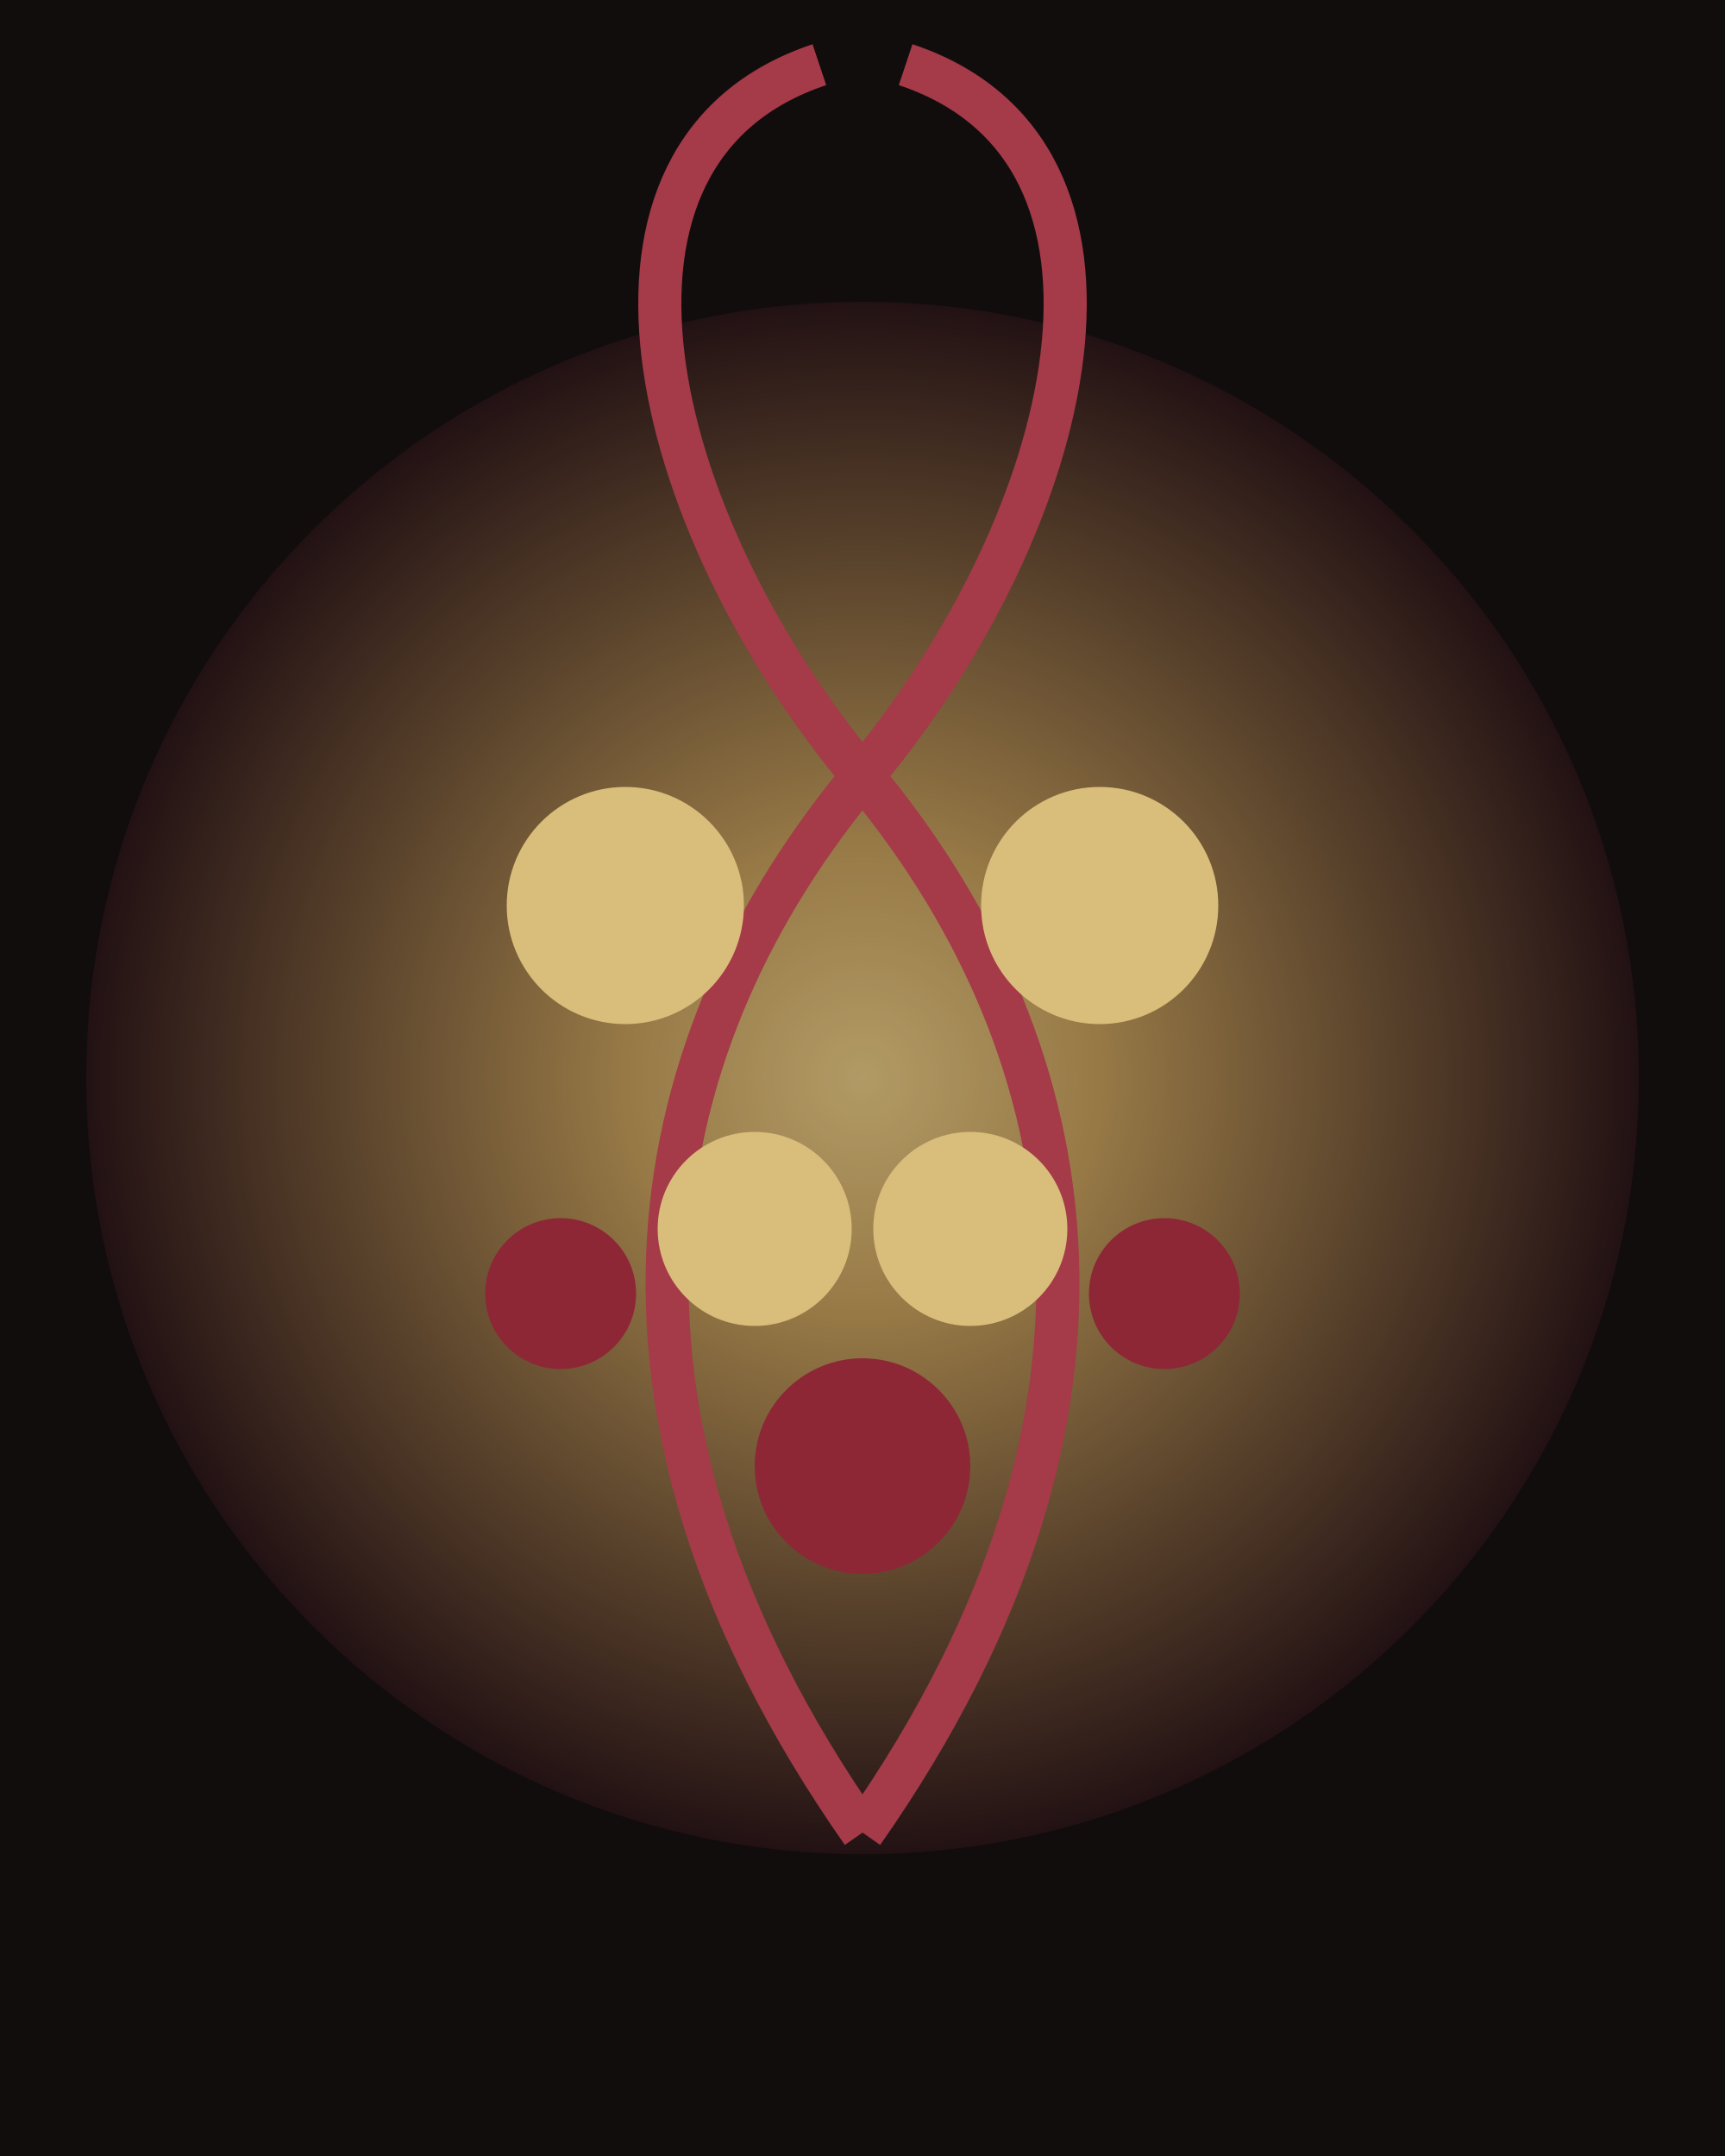
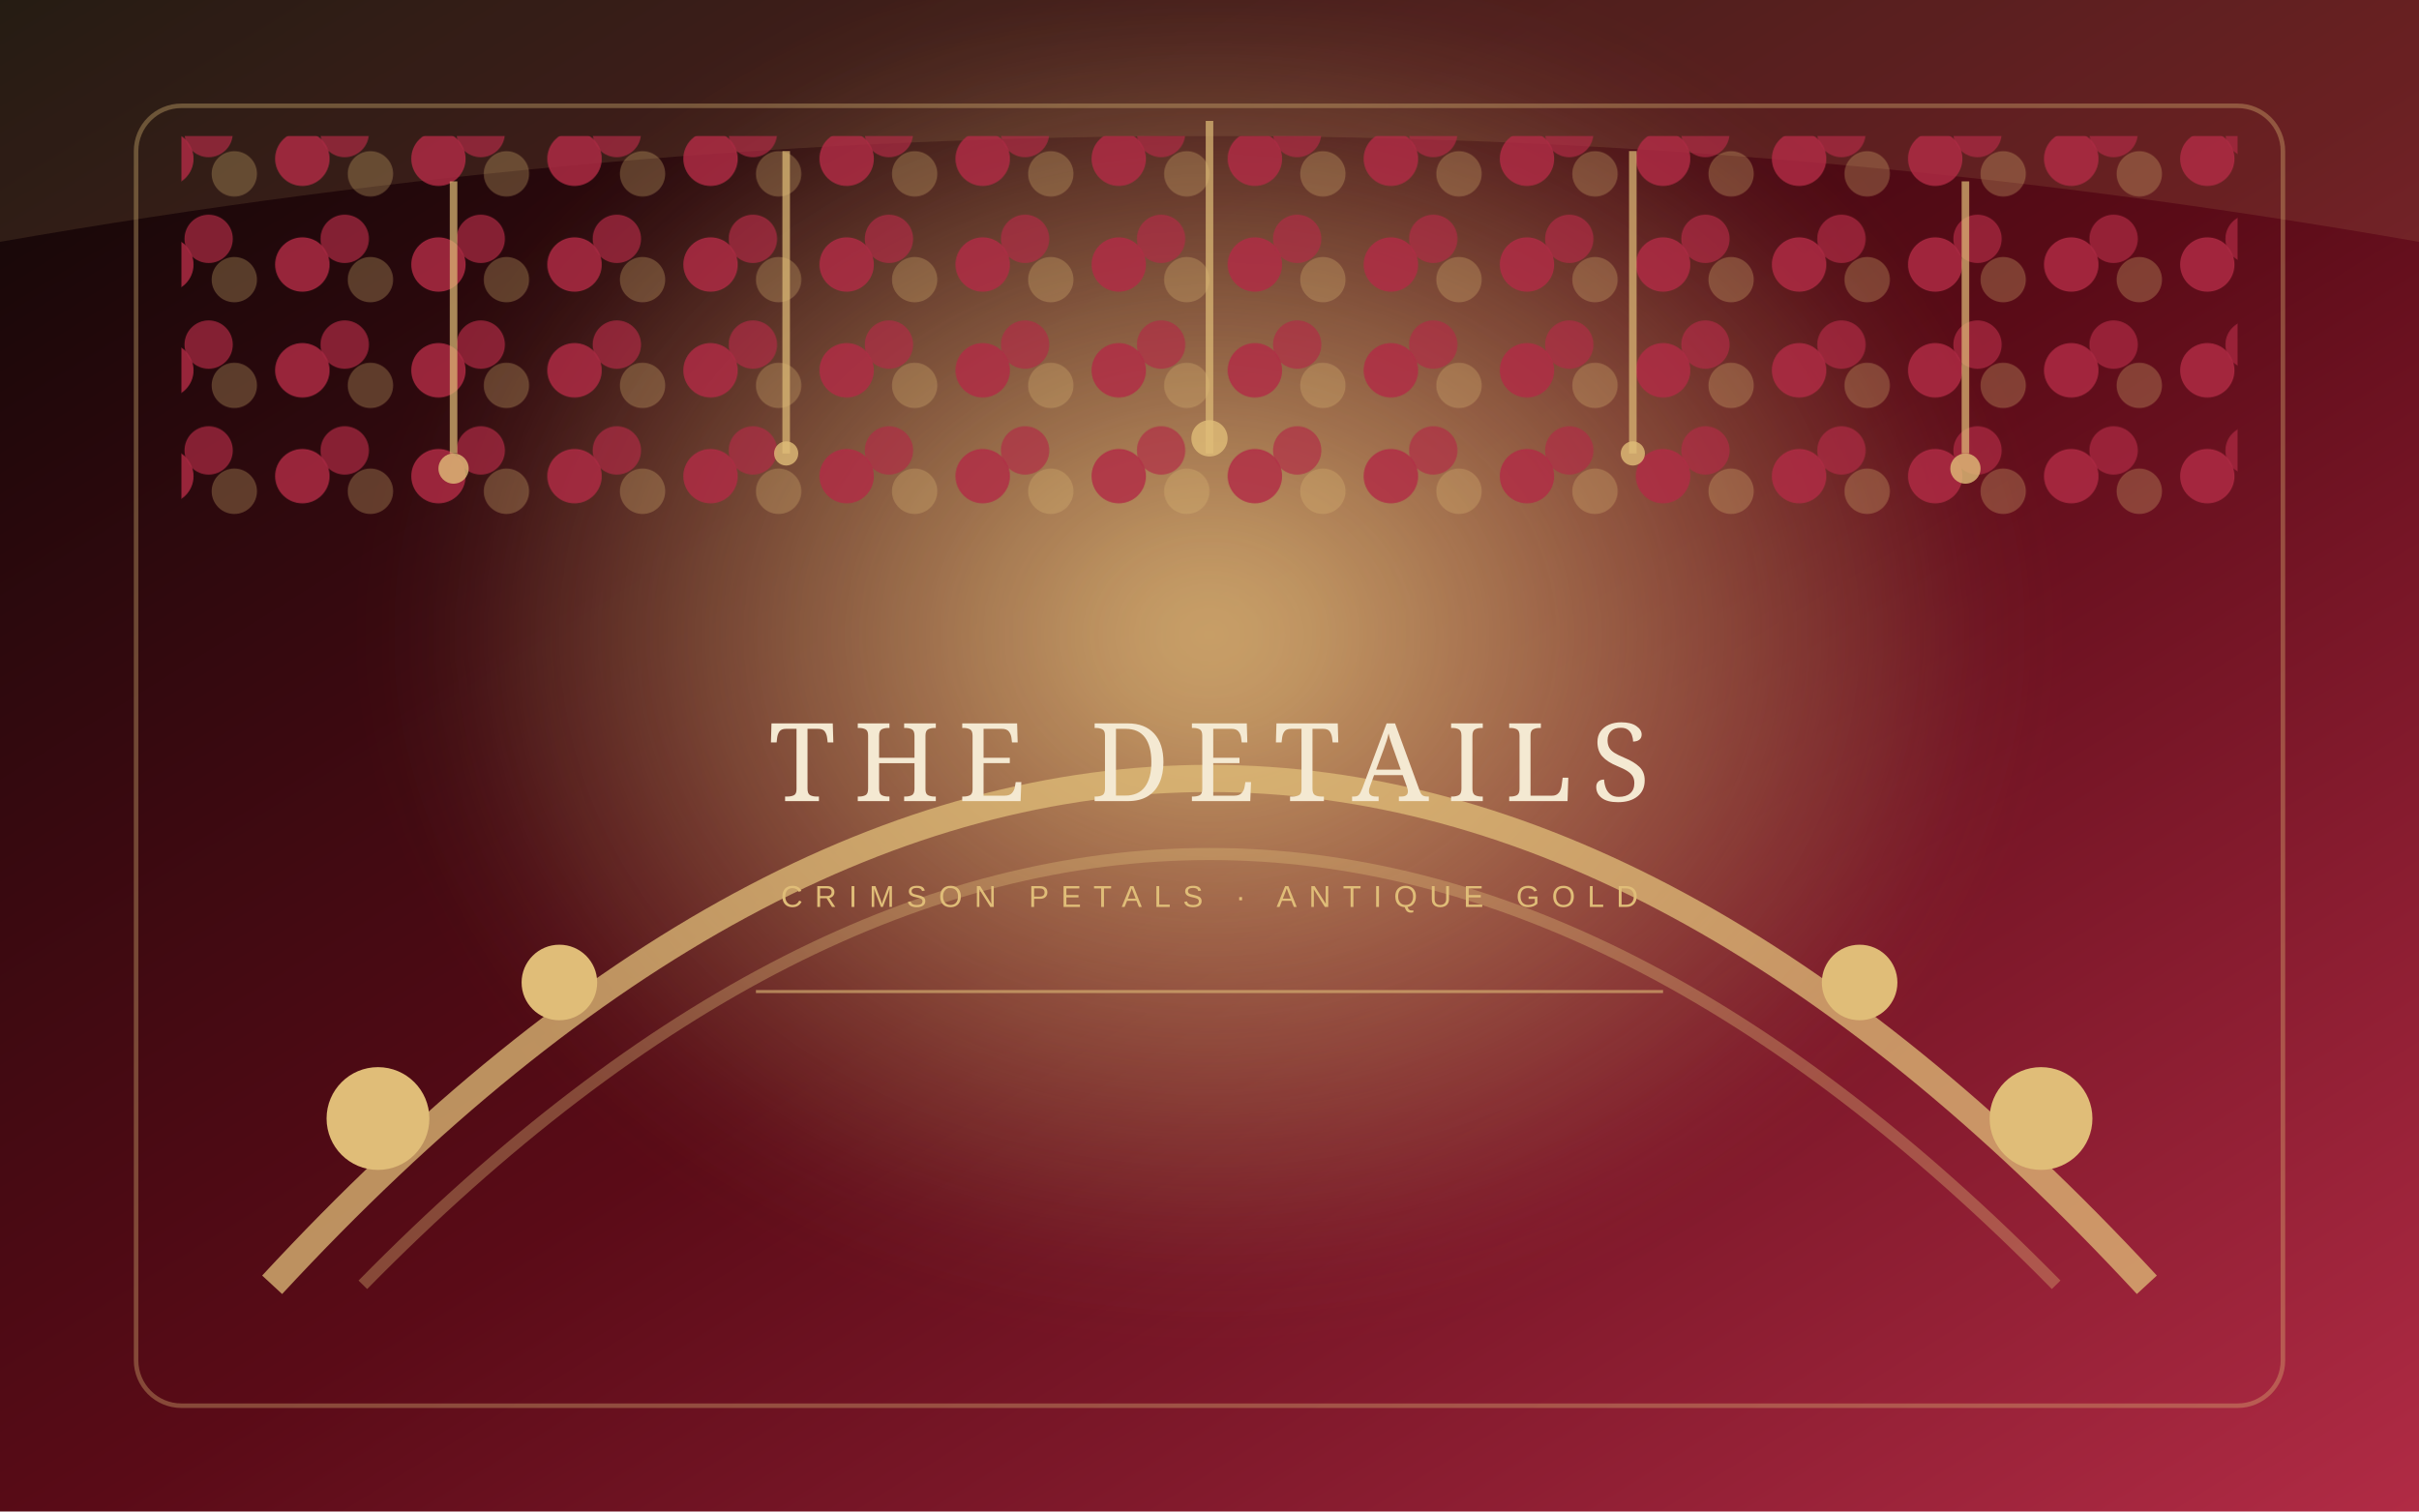
- <svg xmlns="http://www.w3.org/2000/svg" viewBox="0 0 800 1000">
+ <svg xmlns="http://www.w3.org/2000/svg" viewBox="0 0 1600 1000">
  <defs>
-     <radialGradient id="f">
-       <stop stop-color="#d9bd7b" />
-       <stop offset=".3" stop-color="#b89454" />
-       <stop offset="1" stop-color="#241014" />
+     <linearGradient id="bg" x1="0" y1="0" x2="1" y2="1">
+       <stop stop-color="#0d0706" />
+       <stop offset=".52" stop-color="#5a0b17" />
+       <stop offset="1" stop-color="#b12b45" />
+     </linearGradient>
+     <radialGradient id="glow">
+       <stop stop-color="#e0bd78" stop-opacity=".9" />
+       <stop offset="1" stop-color="#e0bd78" stop-opacity="0" />
    </radialGradient>
+     <filter id="blur">
+       <feGaussianBlur stdDeviation="35" />
+     </filter>
+     <pattern id="petals" width="90" height="70" patternUnits="userSpaceOnUse">
+       <circle cx="20" cy="35" r="18" fill="#b12b45" opacity=".9" />
+       <circle cx="48" cy="18" r="16" fill="#b12b45" opacity=".75" />
+       <circle cx="65" cy="45" r="15" fill="#e0bd78" opacity=".32" />
+     </pattern>
  </defs>
-   <rect width="800" height="1000" fill="#120d0d" />
-   <circle cx="400" cy="500" r="360" fill="url(#f)" opacity=".8" />
-   <g fill="none" stroke="#a53a48" stroke-width="20">
-     <path d="M400 850C260 650 300 480 400 360s140-290 20-330" />
-     <path d="M400 850C540 650 500 480 400 360S260 70 380 30" />
+   <rect width="1600" height="1000" fill="url(#bg)" />
+   <ellipse cx="800" cy="420" rx="520" ry="430" fill="url(#glow)" filter="url(#blur)" />
+   <path d="M0 160 Q800 20 1600 160 L1600 0 0 0Z" fill="#e0bd78" opacity=".12" />
+   <rect x="90" y="70" width="1420" height="860" rx="30" fill="none" stroke="#e0bd78" stroke-opacity=".35" stroke-width="3" />
+   <path d="M180 850 Q800 180 1420 850" fill="none" stroke="#e0bd78" stroke-width="18" opacity=".75" />
+   <path d="M240 850 Q800 280 1360 850" fill="none" stroke="#e0bd78" stroke-width="8" opacity=".35" />
+   <rect x="120" y="90" width="1360" height="260" fill="url(#petals)" opacity=".9" />
+   <g fill="#e0bd78">
+     <circle cx="250" cy="740" r="34" />
+     <circle cx="370" cy="650" r="25" />
+     <circle cx="1230" cy="650" r="25" />
+     <circle cx="1350" cy="740" r="34" />
  </g>
-   <g fill="#d9bd7b">
-     <circle cx="290" cy="420" r="55" />
-     <circle cx="510" cy="420" r="55" />
-     <circle cx="350" cy="570" r="45" />
-     <circle cx="450" cy="570" r="45" />
+   <g stroke="#e0bd78" stroke-width="5" fill="none" opacity=".7">
+     <path d="M300 120v180M520 100v200M800 80v220M1080 100v200M1300 120v180" />
  </g>
-   <g fill="#8d2736">
-     <circle cx="260" cy="600" r="35" />
-     <circle cx="540" cy="600" r="35" />
-     <circle cx="400" cy="680" r="50" />
+   <g fill="#e0bd78" opacity=".8">
+     <circle cx="300" cy="310" r="10" />
+     <circle cx="520" cy="300" r="8" />
+     <circle cx="800" cy="290" r="12" />
+     <circle cx="1080" cy="300" r="8" />
+     <circle cx="1300" cy="310" r="10" />
  </g>
+   <text x="800" y="530" text-anchor="middle" fill="#f4e9d2" font-family="Georgia,serif" font-size="72" letter-spacing="12">THE DETAILS</text>
+   <text x="800" y="600" text-anchor="middle" fill="#e0bd78" font-family="Arial,sans-serif" font-size="20" letter-spacing="8">CRIMSON PETALS · ANTIQUE GOLD</text>
+   <rect x="500" y="655" width="600" height="2" fill="#e0bd78" opacity=".6" />
</svg>
